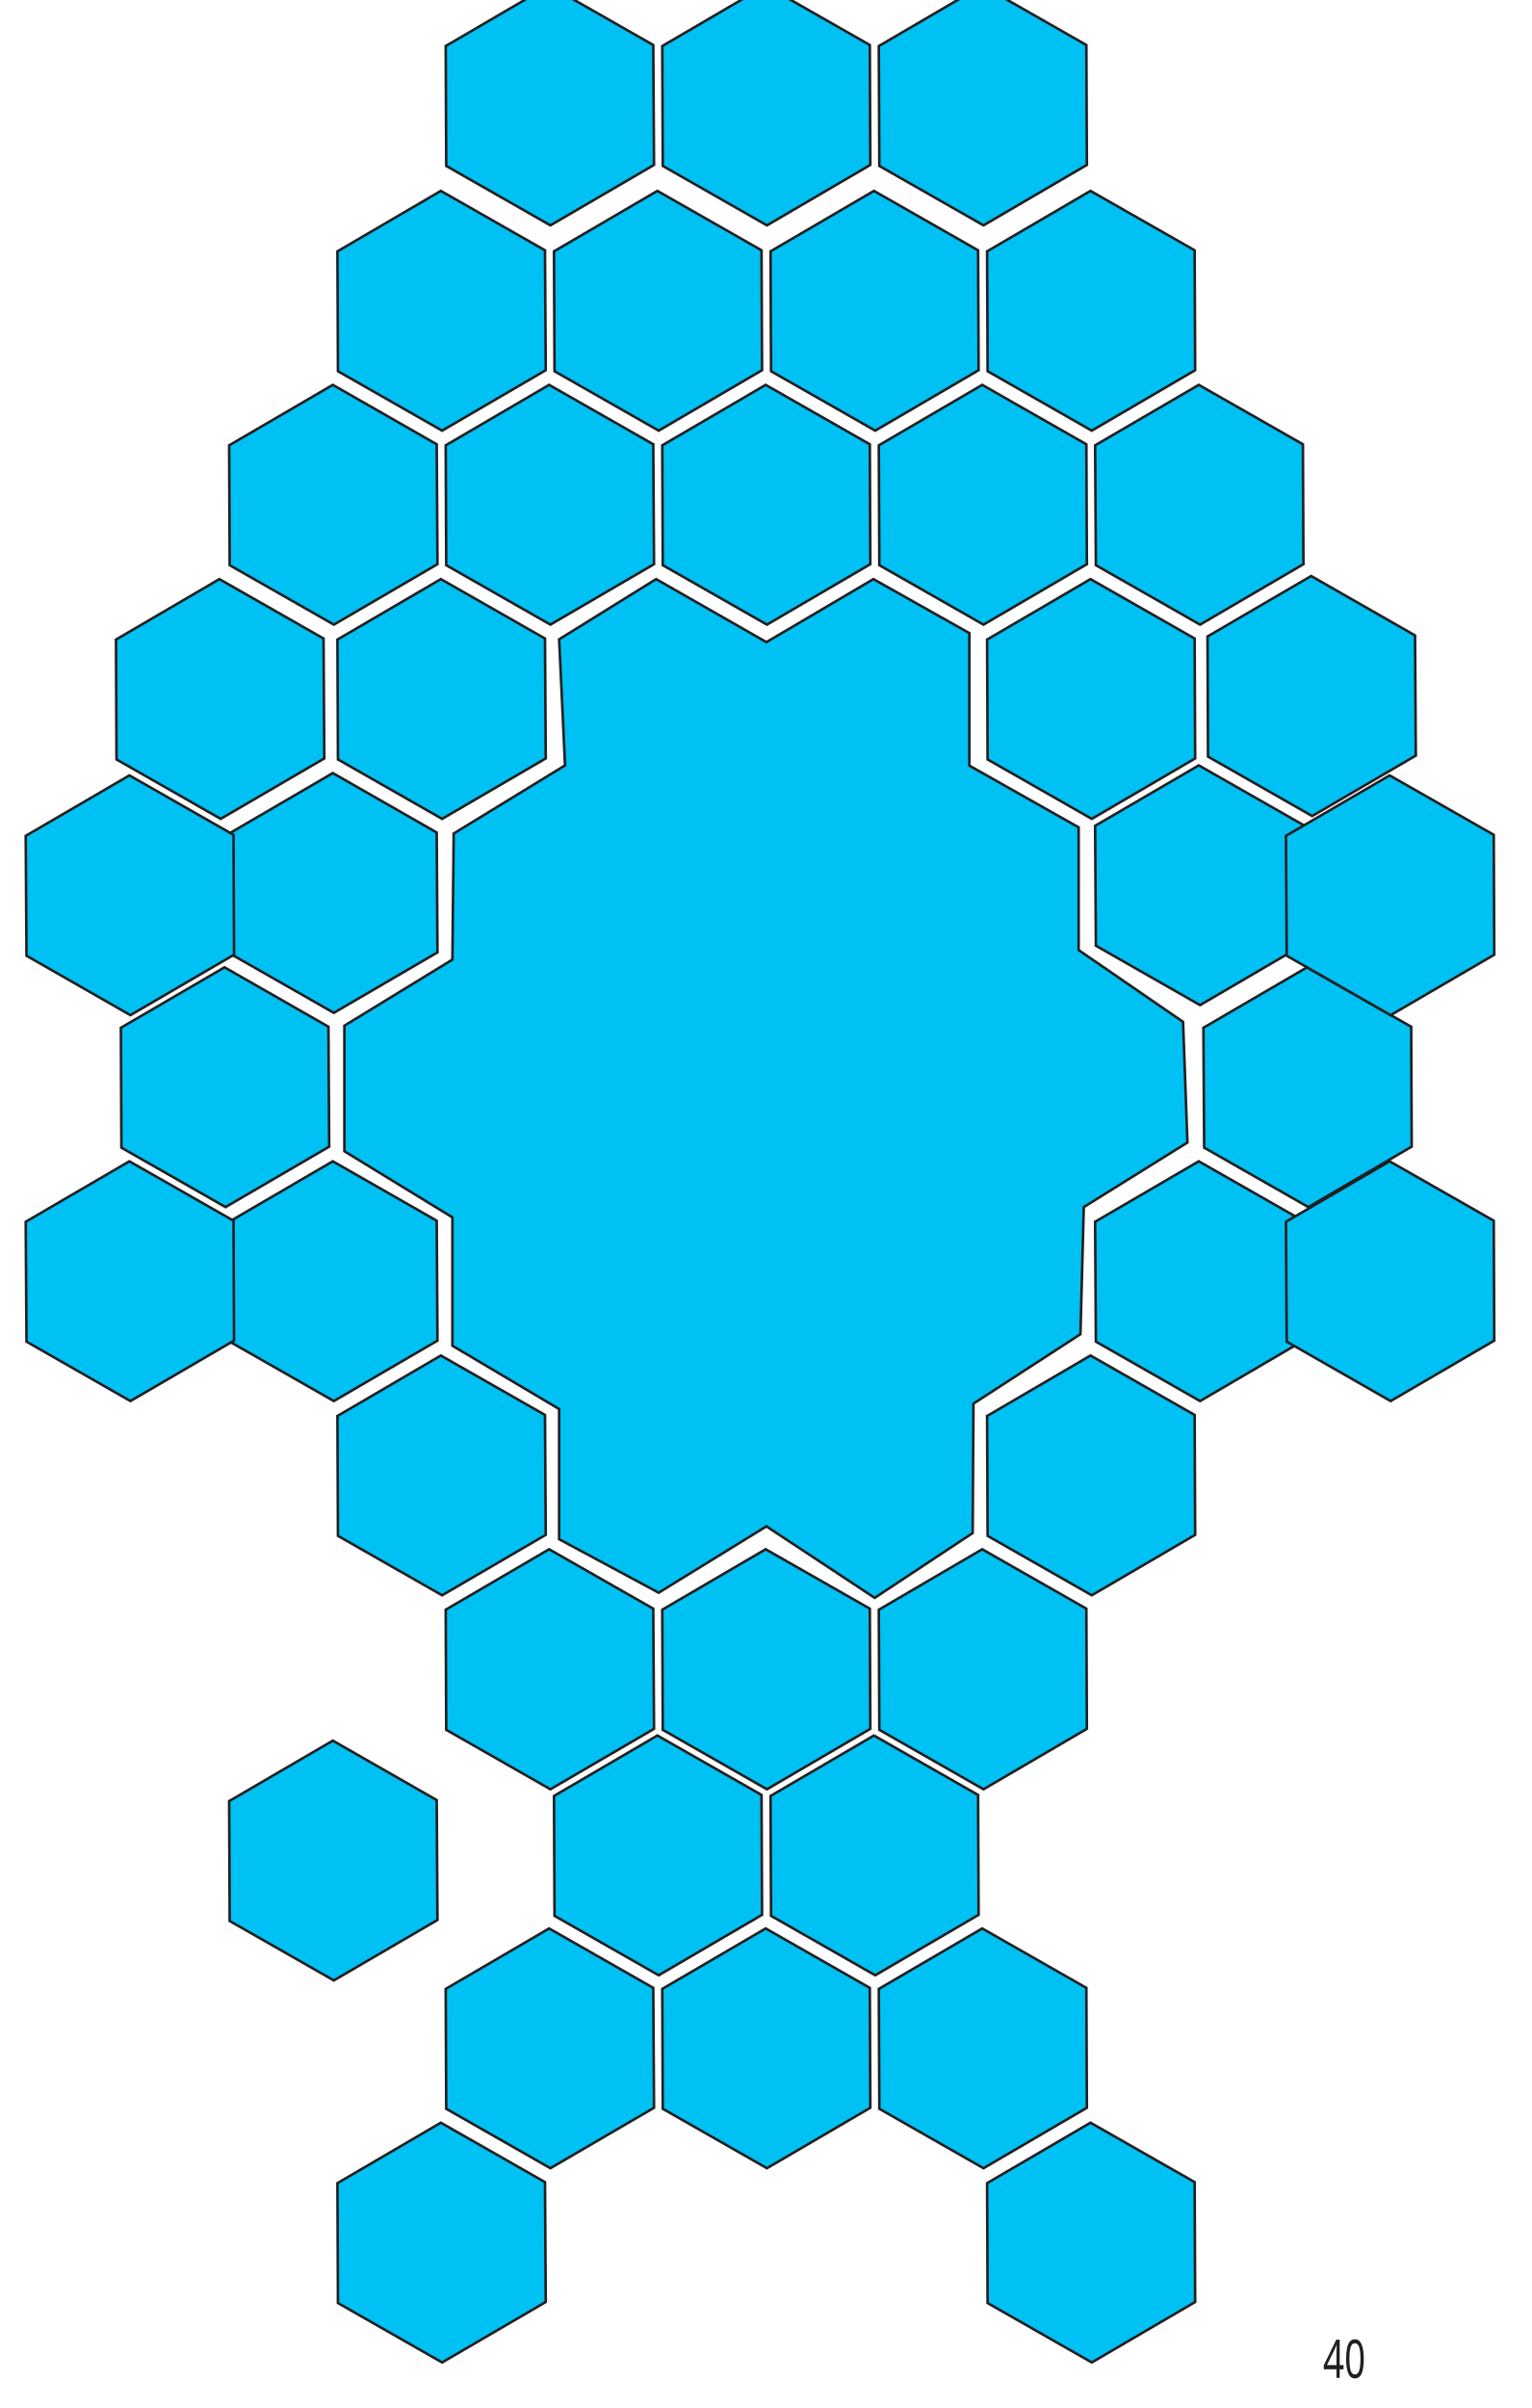
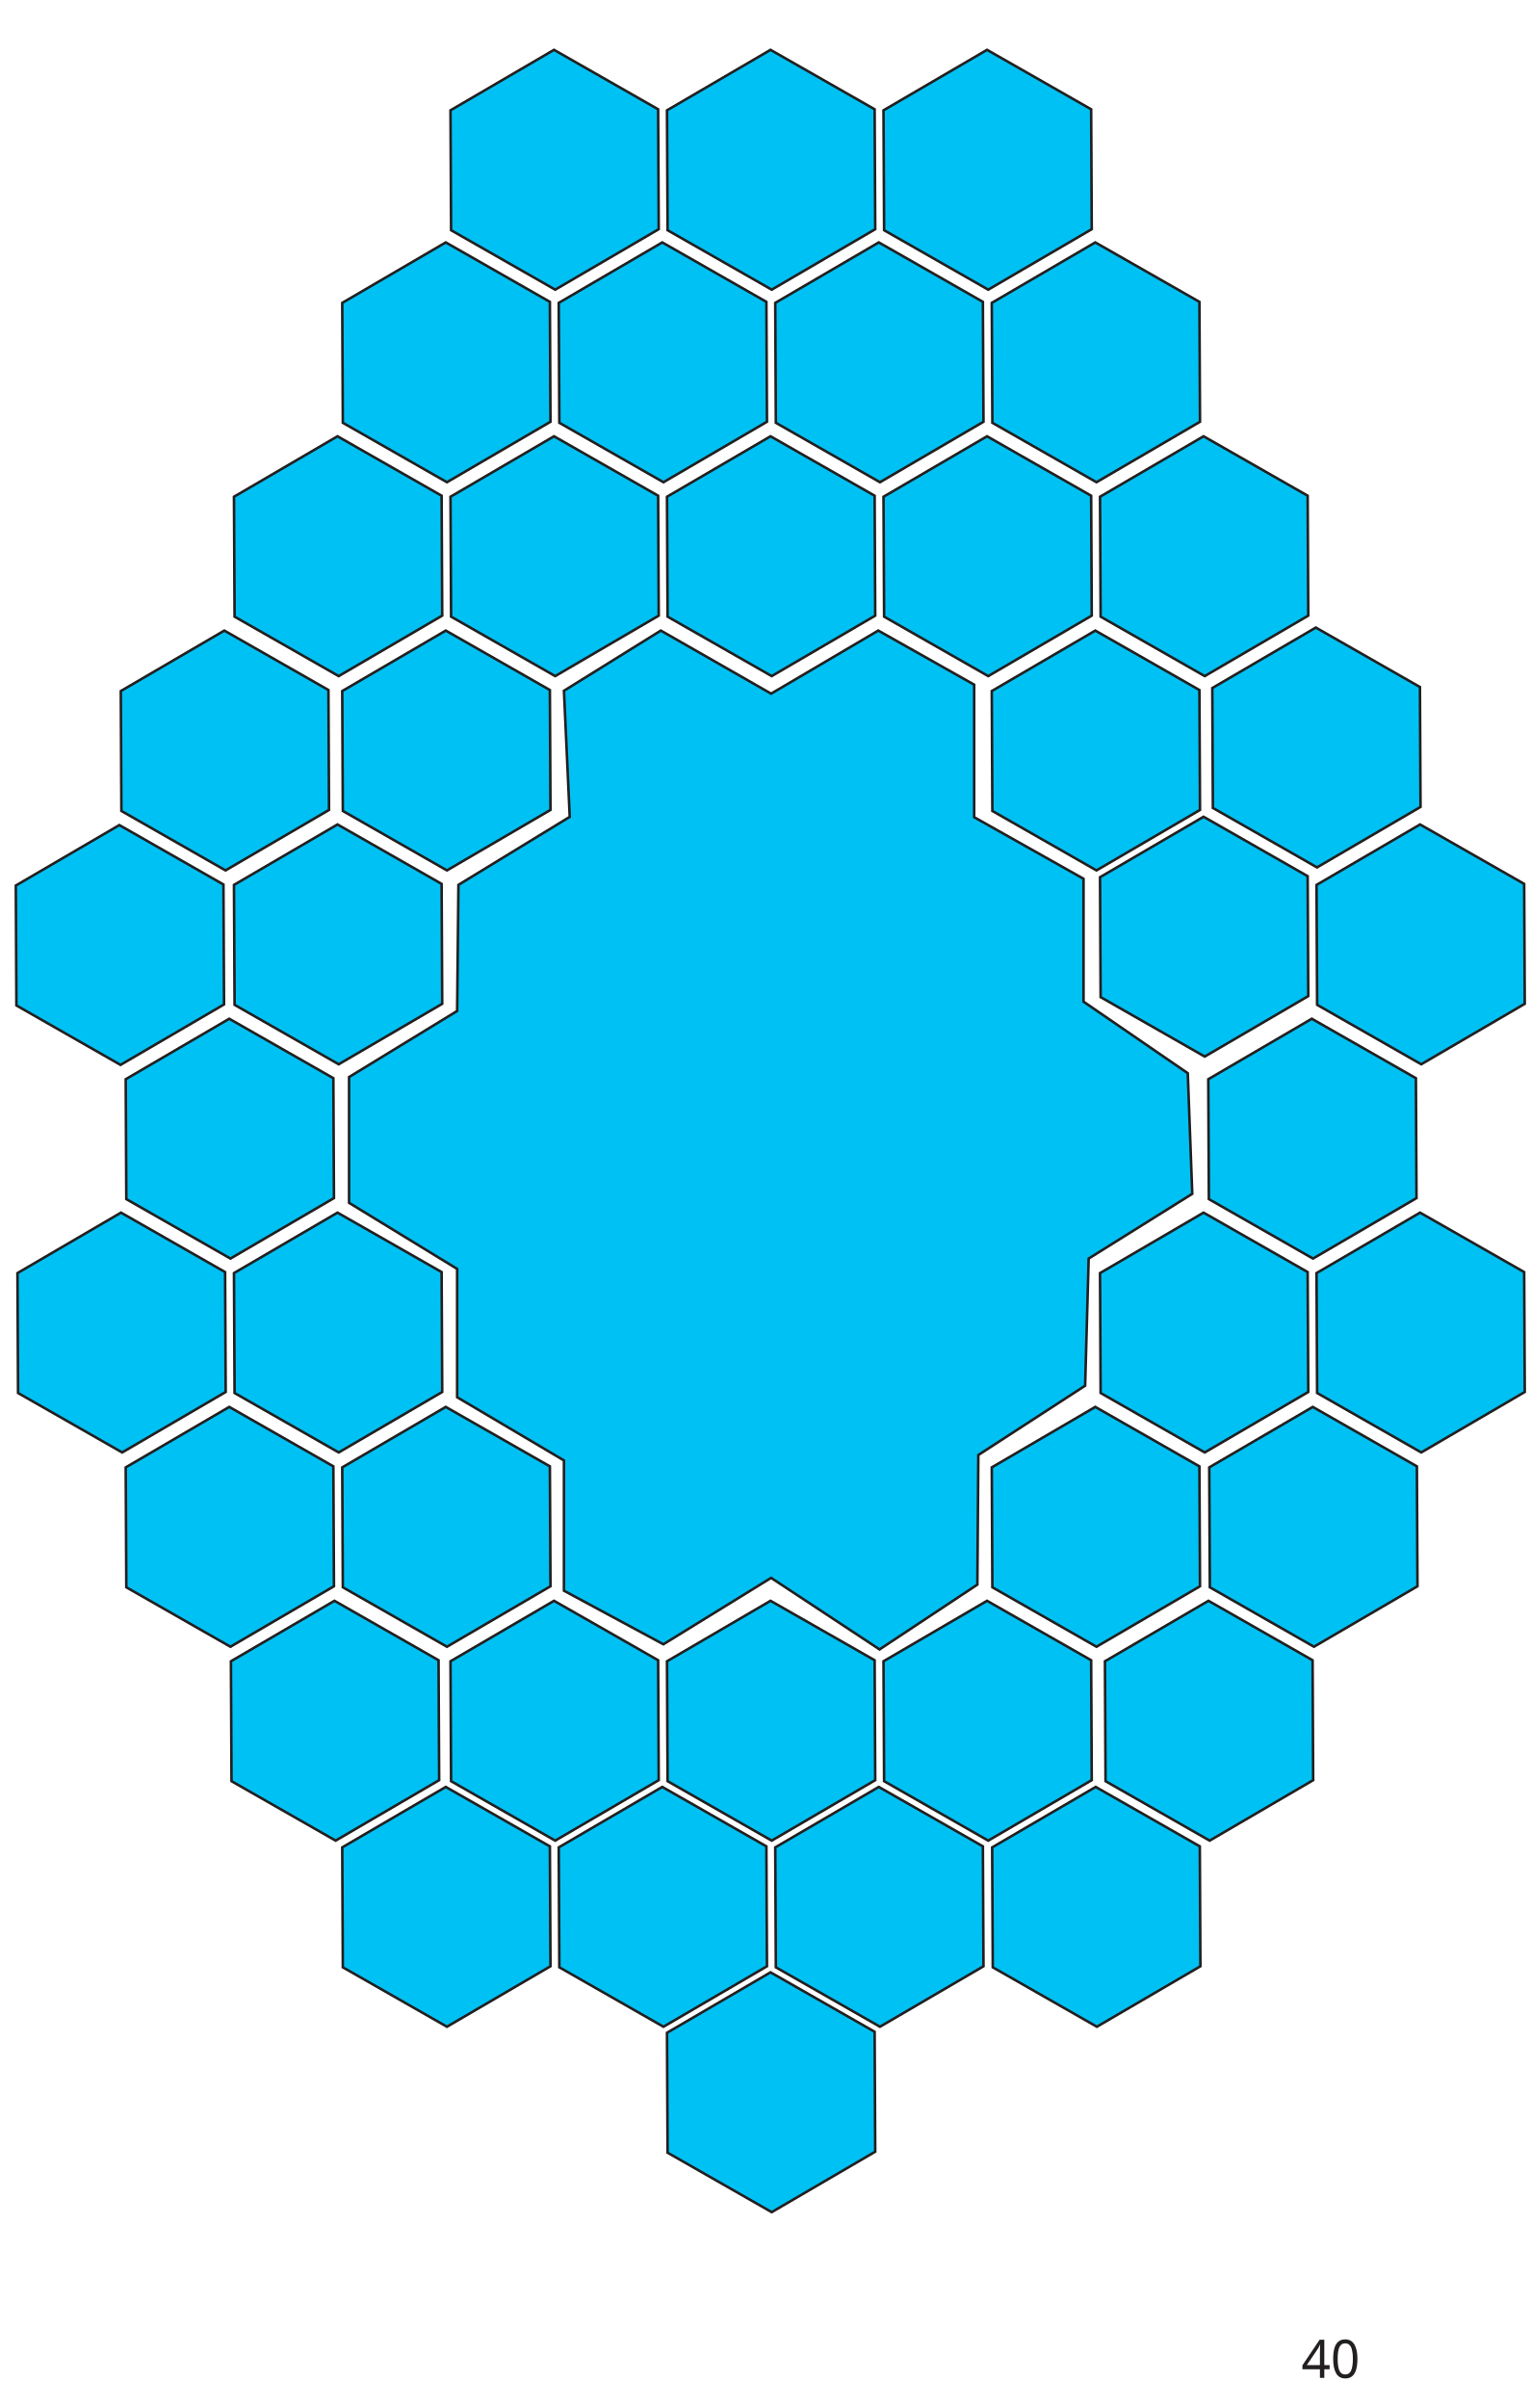
- <svg xmlns="http://www.w3.org/2000/svg" id="Layer_1" version="1.1" viewBox="0 0 595.3 936">
-   <defs>
-     <style>
-       .st0 {
-         fill: #00c1f3;
-         stroke: #231f20;
-         stroke-miterlimit: 10;
-       }
-       .st1 {
-         fill: #231f20;
-         font-family: MyriadPro-Regular, 'Myriad Pro';
-         font-size: 20.7px;
-       }
-     </style>
-   </defs>
-   <polygon class="st0" points="171.4 74.2 131.2 97.7 131.4 144.3 171.9 167.4 212.2 143.9 211.9 97.3 171.4 74.2" />
-   <polygon class="st0" points="255.6 74.2 215.4 97.7 215.6 144.3 256.1 167.4 296.3 143.9 296.1 97.3 255.6 74.2" />
-   <polygon class="st0" points="339.8 74.2 299.6 97.7 299.8 144.3 340.3 167.4 380.5 143.9 380.3 97.3 339.8 74.2" />
-   <polygon class="st0" points="424 74.2 383.8 97.7 384 144.3 424.5 167.4 464.7 143.9 464.5 97.3 424 74.2" />
-   <polygon class="st0" points="129.4 149.6 89.1 173.1 89.3 219.7 129.8 242.8 170.1 219.3 169.8 172.7 129.4 149.6" />
-   <polygon class="st0" points="213.5 149.6 173.3 173.1 173.5 219.7 214 242.8 254.3 219.3 254 172.7 213.5 149.6" />
-   <polygon class="st0" points="297.7 149.6 257.5 173.1 257.7 219.7 298.2 242.8 338.4 219.3 338.2 172.7 297.7 149.6" />
-   <polygon class="st0" points="381.9 149.6 341.7 173.1 341.9 219.7 382.4 242.8 422.6 219.3 422.4 172.7 381.9 149.6" />
-   <polygon class="st0" points="466.1 149.6 425.8 173.1 426.1 219.7 466.6 242.8 506.8 219.3 506.6 172.7 466.1 149.6" />
-   <polygon class="st0" points="171.4 225.1 131.2 248.6 131.4 295.2 171.9 318.3 212.2 294.8 211.9 248.2 171.4 225.1" />
-   <polygon class="st0" points="424 225.1 383.8 248.6 384 295.2 424.5 318.3 464.7 294.8 464.5 248.2 424 225.1" />
-   <polygon class="st0" points="129.4 300.5 89.1 324 89.3 370.6 129.8 393.7 170.1 370.2 169.8 323.6 129.4 300.5" />
-   <polygon class="st0" points="466.1 297.5 425.8 321 426.1 367.6 466.6 390.7 506.8 367.2 506.6 320.6 466.1 297.5" />
-   <polygon class="st0" points="87.3 376 47 399.5 47.2 446.1 87.7 469.2 128 445.7 127.7 399.1 87.3 376" />
-   <polygon class="st0" points="508.2 376 467.9 399.5 468.2 446.1 508.7 469.2 548.9 445.7 548.7 399.1 508.2 376" />
-   <polygon class="st0" points="129.4 451.4 89.1 474.9 89.3 521.5 129.8 544.6 170.1 521.1 169.8 474.5 129.4 451.4" />
-   <polygon class="st0" points="466.1 451.4 425.8 474.9 426.1 521.5 466.6 544.6 506.8 521.1 506.6 474.5 466.1 451.4" />
-   <polygon class="st0" points="171.4 526.9 131.2 550.4 131.4 597 171.9 620.1 212.2 596.6 211.9 550 171.4 526.9" />
-   <polygon class="st0" points="424 526.9 383.8 550.4 384 597 424.5 620.1 464.7 596.6 464.5 550 424 526.9" />
-   <polygon class="st0" points="213.5 602.2 173.3 625.7 173.5 672.4 214 695.5 254.3 672 254 625.3 213.5 602.2" />
-   <polygon class="st0" points="297.7 602.2 257.5 625.7 257.7 672.4 298.2 695.5 338.4 672 338.2 625.3 297.7 602.2" />
-   <polygon class="st0" points="381.9 602.2 341.7 625.7 341.9 672.4 382.4 695.5 422.6 672 422.4 625.3 381.9 602.2" />
-   <polygon class="st0" points="255.6 674.6 215.4 698.1 215.6 744.7 256.1 767.8 296.3 744.3 296.1 697.7 255.6 674.6" />
-   <polygon class="st0" points="339.8 674.6 299.6 698.1 299.8 744.7 340.3 767.8 380.5 744.3 380.3 697.7 339.8 674.6" />
-   <polygon class="st0" points="50.3 301.4 10 324.9 10.3 371.5 50.7 394.6 91 371.1 90.8 324.5 50.3 301.4" />
-   <polygon class="st0" points="540.3 301.4 500 324.9 500.3 371.5 540.7 394.6 581 371.1 580.8 324.5 540.3 301.4" />
-   <polygon class="st0" points="50.3 451.4 10 474.9 10.3 521.5 50.7 544.6 91 521.1 90.8 474.5 50.3 451.4" />
-   <polygon class="st0" points="540.3 451.4 500 474.9 500.3 521.5 540.7 544.6 581 521.1 580.8 474.5 540.3 451.4" />
-   <polygon class="st0" points="213.5 -5.6 173.3 17.9 173.5 64.5 214 87.6 254.3 64.1 254 17.5 213.5 -5.6" />
-   <polygon class="st0" points="297.7 -5.6 257.5 17.9 257.7 64.5 298.2 87.6 338.4 64.1 338.2 17.5 297.7 -5.6" />
-   <polygon class="st0" points="381.9 -5.6 341.7 17.9 341.9 64.5 382.4 87.6 422.6 64.1 422.4 17.5 381.9 -5.6" />
-   <polygon class="st0" points="85.3 225.1 45.1 248.6 45.3 295.2 85.8 318.3 126.1 294.8 125.8 248.2 85.3 225.1" />
-   <polygon class="st0" points="509.8 223.9 469.5 247.4 469.7 294.1 510.2 317.2 550.5 293.7 550.2 247 509.8 223.9" />
-   <polygon class="st0" points="213.5 749.6 173.3 773.1 173.5 819.7 214 842.8 254.3 819.3 254 772.7 213.5 749.6" />
-   <polygon class="st0" points="297.7 749.6 257.5 773.1 257.7 819.7 298.2 842.8 338.4 819.3 338.2 772.7 297.7 749.6" />
-   <polygon class="st0" points="381.9 749.6 341.7 773.1 341.9 819.7 382.4 842.8 422.6 819.3 422.4 772.7 381.9 749.6" />
-   <polygon class="st0" points="171.4 825.1 131.2 848.6 131.4 895.2 171.9 918.3 212.2 894.8 211.9 848.2 171.4 825.1" />
-   <polygon class="st0" points="424 825.1 383.8 848.6 384 895.2 424.5 918.3 464.7 894.8 464.5 848.2 424 825.1" />
-   <polygon class="st0" points="129.4 676.6 89.1 700.1 89.3 746.7 129.8 769.8 170.1 746.3 169.8 699.7 129.4 676.6" />
-   <polygon class="st0" points="217.4 248.5 255.1 225.1 298 249.6 339.6 225.1 376.9 246.1 376.9 297.6 419.4 321.6 419.4 369.3 460 397.2 461.7 444.1 421.4 469.2 420.1 518.6 378.5 545.6 378.2 595.9 340.1 621.1 298 593.3 256.1 619.1 217.4 598.3 217.4 547.7 175.9 523.1 175.9 473.2 133.9 447.5 133.9 398.7 175.9 373 176.4 324 219.7 297.5 217.4 248.5" />
-   <text class="st1" transform="translate(514.4 924.3) scale(.7 1)">
-     <tspan x="0" y="0">40</tspan>
-   </text>
+ <svg xmlns="http://www.w3.org/2000/svg" version="1.1" width="595.276" height="936" viewBox="0 0 595.276 936">
+   <g>
+     <text fill="#231f20" xml:space="preserve" transform="matrix(.9818257 0 -0 1.018511 0 936)" font-size="20.278" font-family="MyriadPro-Regular">
+       <tspan y="-11.483" x="515.366 525.769">40</tspan>
+     </text>
+     <path transform="matrix(1,0,0,-1,173.3235,94.2218)" d="M0 0-40.253-23.506-40.022-70.119 .461-93.226 40.714-69.72 40.483-23.107Z" fill="#00c1f3" />
+     <path transform="matrix(1,0,0,-1,173.3235,94.2218)" stroke-width="1" stroke-linecap="butt" stroke-miterlimit="10" stroke-linejoin="miter" fill="none" stroke="#231f20" d="M0 0-40.253-23.506-40.022-70.119 .461-93.226 40.714-69.72 40.483-23.107 0 0Z" />
+     <path transform="matrix(1,0,0,-1,257.509,94.2218)" d="M0 0-40.253-23.506-40.022-70.119 .461-93.226 40.714-69.72 40.483-23.107Z" fill="#00c1f3" />
+     <path transform="matrix(1,0,0,-1,257.509,94.2218)" stroke-width="1" stroke-linecap="butt" stroke-miterlimit="10" stroke-linejoin="miter" fill="none" stroke="#231f20" d="M0 0-40.253-23.506-40.022-70.119 .461-93.226 40.714-69.72 40.483-23.107 0 0Z" />
+     <path transform="matrix(1,0,0,-1,341.6946,94.2218)" d="M0 0-40.253-23.506-40.022-70.119 .461-93.226 40.714-69.72 40.483-23.107Z" fill="#00c1f3" />
+     <path transform="matrix(1,0,0,-1,341.6946,94.2218)" stroke-width="1" stroke-linecap="butt" stroke-miterlimit="10" stroke-linejoin="miter" fill="none" stroke="#231f20" d="M0 0-40.253-23.506-40.022-70.119 .461-93.226 40.714-69.72 40.483-23.107 0 0Z" />
+     <path transform="matrix(1,0,0,-1,425.8802,94.2218)" d="M0 0-40.253-23.506-40.022-70.119 .461-93.226 40.714-69.72 40.483-23.107Z" fill="#00c1f3" />
+     <path transform="matrix(1,0,0,-1,425.8802,94.2218)" stroke-width="1" stroke-linecap="butt" stroke-miterlimit="10" stroke-linejoin="miter" fill="none" stroke="#231f20" d="M0 0-40.253-23.506-40.022-70.119 .461-93.226 40.714-69.72 40.483-23.107 0 0Z" />
+     <path transform="matrix(1,0,0,-1,131.2307,169.5828)" d="M0 0-40.253-23.506-40.022-70.119 .461-93.226 40.714-69.72 40.483-23.107Z" fill="#00c1f3" />
+     <path transform="matrix(1,0,0,-1,131.2307,169.5828)" stroke-width="1" stroke-linecap="butt" stroke-miterlimit="10" stroke-linejoin="miter" fill="none" stroke="#231f20" d="M0 0-40.253-23.506-40.022-70.119 .461-93.226 40.714-69.72 40.483-23.107 0 0Z" />
+     <path transform="matrix(1,0,0,-1,215.4162,169.5828)" d="M0 0-40.253-23.506-40.022-70.119 .461-93.226 40.714-69.72 40.483-23.107Z" fill="#00c1f3" />
+     <path transform="matrix(1,0,0,-1,215.4162,169.5828)" stroke-width="1" stroke-linecap="butt" stroke-miterlimit="10" stroke-linejoin="miter" fill="none" stroke="#231f20" d="M0 0-40.253-23.506-40.022-70.119 .461-93.226 40.714-69.72 40.483-23.107 0 0Z" />
+     <path transform="matrix(1,0,0,-1,299.6018,169.5828)" d="M0 0-40.253-23.506-40.022-70.119 .461-93.226 40.714-69.72 40.483-23.107Z" fill="#00c1f3" />
+     <path transform="matrix(1,0,0,-1,299.6018,169.5828)" stroke-width="1" stroke-linecap="butt" stroke-miterlimit="10" stroke-linejoin="miter" fill="none" stroke="#231f20" d="M0 0-40.253-23.506-40.022-70.119 .461-93.226 40.714-69.72 40.483-23.107 0 0Z" />
+     <path transform="matrix(1,0,0,-1,383.7874,169.5828)" d="M0 0-40.253-23.506-40.022-70.119 .461-93.226 40.714-69.72 40.483-23.107Z" fill="#00c1f3" />
+     <path transform="matrix(1,0,0,-1,383.7874,169.5828)" stroke-width="1" stroke-linecap="butt" stroke-miterlimit="10" stroke-linejoin="miter" fill="none" stroke="#231f20" d="M0 0-40.253-23.506-40.022-70.119 .461-93.226 40.714-69.72 40.483-23.107 0 0Z" />
+     <path transform="matrix(1,0,0,-1,467.973,169.5828)" d="M0 0-40.253-23.506-40.022-70.119 .461-93.226 40.714-69.72 40.483-23.107Z" fill="#00c1f3" />
+     <path transform="matrix(1,0,0,-1,467.973,169.5828)" stroke-width="1" stroke-linecap="butt" stroke-miterlimit="10" stroke-linejoin="miter" fill="none" stroke="#231f20" d="M0 0-40.253-23.506-40.022-70.119 .461-93.226 40.714-69.72 40.483-23.107 0 0Z" />
+     <path transform="matrix(1,0,0,-1,299.6018,19.37262)" d="M0 0-40.253-23.506-40.022-70.119 .461-93.226 40.714-69.72 40.483-23.107Z" fill="#00c1f3" />
+     <path transform="matrix(1,0,0,-1,299.6018,19.37262)" stroke-width="1" stroke-linecap="butt" stroke-miterlimit="10" stroke-linejoin="miter" fill="none" stroke="#231f20" d="M0 0-40.253-23.506-40.022-70.119 .461-93.226 40.714-69.72 40.483-23.107 0 0Z" />
+     <path transform="matrix(1,0,0,-1,215.4162,19.37262)" d="M0 0-40.253-23.506-40.022-70.119 .461-93.226 40.714-69.72 40.483-23.107Z" fill="#00c1f3" />
+     <path transform="matrix(1,0,0,-1,215.4162,19.37262)" stroke-width="1" stroke-linecap="butt" stroke-miterlimit="10" stroke-linejoin="miter" fill="none" stroke="#231f20" d="M0 0-40.253-23.506-40.022-70.119 .461-93.226 40.714-69.72 40.483-23.107 0 0Z" />
+     <path transform="matrix(1,0,0,-1,511.6277,243.9383)" d="M0 0-40.253-23.506-40.022-70.119 .461-93.226 40.714-69.72 40.483-23.107Z" fill="#00c1f3" />
+     <path transform="matrix(1,0,0,-1,511.6277,243.9383)" stroke-width="1" stroke-linecap="butt" stroke-miterlimit="10" stroke-linejoin="miter" fill="none" stroke="#231f20" d="M0 0-40.253-23.506-40.022-70.119 .461-93.226 40.714-69.72 40.483-23.107 0 0Z" />
+     <path transform="matrix(1,0,0,-1,173.3235,245.1056)" d="M0 0-40.253-23.506-40.022-70.119 .461-93.226 40.714-69.72 40.483-23.107Z" fill="#00c1f3" />
+     <path transform="matrix(1,0,0,-1,173.3235,245.1056)" stroke-width="1" stroke-linecap="butt" stroke-miterlimit="10" stroke-linejoin="miter" fill="none" stroke="#231f20" d="M0 0-40.253-23.506-40.022-70.119 .461-93.226 40.714-69.72 40.483-23.107 0 0Z" />
+     <path transform="matrix(1,0,0,-1,425.8802,245.1056)" d="M0 0-40.253-23.506-40.022-70.119 .461-93.226 40.714-69.72 40.483-23.107Z" fill="#00c1f3" />
+     <path transform="matrix(1,0,0,-1,425.8802,245.1056)" stroke-width="1" stroke-linecap="butt" stroke-miterlimit="10" stroke-linejoin="miter" fill="none" stroke="#231f20" d="M0 0-40.253-23.506-40.022-70.119 .461-93.226 40.714-69.72 40.483-23.107 0 0Z" />
+     <path transform="matrix(1,0,0,-1,131.2307,320.4667)" d="M0 0-40.253-23.506-40.022-70.119 .461-93.226 40.714-69.72 40.483-23.107Z" fill="#00c1f3" />
+     <path transform="matrix(1,0,0,-1,131.2307,320.4667)" stroke-width="1" stroke-linecap="butt" stroke-miterlimit="10" stroke-linejoin="miter" fill="none" stroke="#231f20" d="M0 0-40.253-23.506-40.022-70.119 .461-93.226 40.714-69.72 40.483-23.107 0 0Z" />
+     <path transform="matrix(1,0,0,-1,467.973,317.4667)" d="M0 0-40.253-23.506-40.022-70.119 .461-93.226 40.714-69.72 40.483-23.107Z" fill="#00c1f3" />
+     <path transform="matrix(1,0,0,-1,467.973,317.4667)" stroke-width="1" stroke-linecap="butt" stroke-miterlimit="10" stroke-linejoin="miter" fill="none" stroke="#231f20" d="M0 0-40.253-23.506-40.022-70.119 .461-93.226 40.714-69.72 40.483-23.107 0 0Z" />
+     <path transform="matrix(1,0,0,-1,89.1379,395.9894)" d="M0 0-40.253-23.506-40.022-70.119 .461-93.226 40.714-69.72 40.483-23.107Z" fill="#00c1f3" />
+     <path transform="matrix(1,0,0,-1,89.1379,395.9894)" stroke-width="1" stroke-linecap="butt" stroke-miterlimit="10" stroke-linejoin="miter" fill="none" stroke="#231f20" d="M0 0-40.253-23.506-40.022-70.119 .461-93.226 40.714-69.72 40.483-23.107 0 0Z" />
+     <path transform="matrix(1,0,0,-1,510.0658,395.9894)" d="M0 0-40.253-23.506-40.022-70.119 .461-93.226 40.714-69.72 40.483-23.107Z" fill="#00c1f3" />
+     <path transform="matrix(1,0,0,-1,510.0658,395.9894)" stroke-width="1" stroke-linecap="butt" stroke-miterlimit="10" stroke-linejoin="miter" fill="none" stroke="#231f20" d="M0 0-40.253-23.506-40.022-70.119 .461-93.226 40.714-69.72 40.483-23.107 0 0Z" />
+     <path transform="matrix(1,0,0,-1,131.2307,471.3505)" d="M0 0-40.253-23.506-40.022-70.119 .461-93.226 40.714-69.72 40.483-23.107Z" fill="#00c1f3" />
+     <path transform="matrix(1,0,0,-1,131.2307,471.3505)" stroke-width="1" stroke-linecap="butt" stroke-miterlimit="10" stroke-linejoin="miter" fill="none" stroke="#231f20" d="M0 0-40.253-23.506-40.022-70.119 .461-93.226 40.714-69.72 40.483-23.107 0 0Z" />
+     <path transform="matrix(1,0,0,-1,467.973,471.3505)" d="M0 0-40.253-23.506-40.022-70.119 .461-93.226 40.714-69.72 40.483-23.107Z" fill="#00c1f3" />
+     <path transform="matrix(1,0,0,-1,467.973,471.3505)" stroke-width="1" stroke-linecap="butt" stroke-miterlimit="10" stroke-linejoin="miter" fill="none" stroke="#231f20" d="M0 0-40.253-23.506-40.022-70.119 .461-93.226 40.714-69.72 40.483-23.107 0 0Z" />
+     <path transform="matrix(1,0,0,-1,173.3235,546.8732)" d="M0 0-40.253-23.506-40.022-70.119 .461-93.226 40.714-69.72 40.483-23.107Z" fill="#00c1f3" />
+     <path transform="matrix(1,0,0,-1,173.3235,546.8732)" stroke-width="1" stroke-linecap="butt" stroke-miterlimit="10" stroke-linejoin="miter" fill="none" stroke="#231f20" d="M0 0-40.253-23.506-40.022-70.119 .461-93.226 40.714-69.72 40.483-23.107 0 0Z" />
+     <path transform="matrix(1,0,0,-1,425.8802,546.8732)" d="M0 0-40.253-23.506-40.022-70.119 .461-93.226 40.714-69.72 40.483-23.107Z" fill="#00c1f3" />
+     <path transform="matrix(1,0,0,-1,425.8802,546.8732)" stroke-width="1" stroke-linecap="butt" stroke-miterlimit="10" stroke-linejoin="miter" fill="none" stroke="#231f20" d="M0 0-40.253-23.506-40.022-70.119 .461-93.226 40.714-69.72 40.483-23.107 0 0Z" />
+     <path transform="matrix(1,0,0,-1,215.4162,622.2343)" d="M0 0-40.253-23.506-40.022-70.119 .461-93.226 40.714-69.72 40.483-23.107Z" fill="#00c1f3" />
+     <path transform="matrix(1,0,0,-1,215.4162,622.2343)" stroke-width="1" stroke-linecap="butt" stroke-miterlimit="10" stroke-linejoin="miter" fill="none" stroke="#231f20" d="M0 0-40.253-23.506-40.022-70.119 .461-93.226 40.714-69.72 40.483-23.107 0 0Z" />
+     <path transform="matrix(1,0,0,-1,299.6018,622.2343)" d="M0 0-40.253-23.506-40.022-70.119 .461-93.226 40.714-69.72 40.483-23.107Z" fill="#00c1f3" />
+     <path transform="matrix(1,0,0,-1,299.6018,622.2343)" stroke-width="1" stroke-linecap="butt" stroke-miterlimit="10" stroke-linejoin="miter" fill="none" stroke="#231f20" d="M0 0-40.253-23.506-40.022-70.119 .461-93.226 40.714-69.72 40.483-23.107 0 0Z" />
+     <path transform="matrix(1,0,0,-1,383.7874,622.2343)" d="M0 0-40.253-23.506-40.022-70.119 .461-93.226 40.714-69.72 40.483-23.107Z" fill="#00c1f3" />
+     <path transform="matrix(1,0,0,-1,383.7874,622.2343)" stroke-width="1" stroke-linecap="butt" stroke-miterlimit="10" stroke-linejoin="miter" fill="none" stroke="#231f20" d="M0 0-40.253-23.506-40.022-70.119 .461-93.226 40.714-69.72 40.483-23.107 0 0Z" />
+     <path transform="matrix(1,0,0,-1,341.6946,694.5786)" d="M0 0-40.253-23.506-40.022-70.119 .461-93.226 40.714-69.72 40.483-23.107Z" fill="#00c1f3" />
+     <path transform="matrix(1,0,0,-1,341.6946,694.5786)" stroke-width="1" stroke-linecap="butt" stroke-miterlimit="10" stroke-linejoin="miter" fill="none" stroke="#231f20" d="M0 0-40.253-23.506-40.022-70.119 .461-93.226 40.714-69.72 40.483-23.107 0 0Z" />
+     <path transform="matrix(1,0,0,-1,426.0339,694.5786)" d="M0 0-40.253-23.506-40.022-70.119 .461-93.226 40.714-69.72 40.483-23.107Z" fill="#00c1f3" />
+     <path transform="matrix(1,0,0,-1,426.0339,694.5786)" stroke-width="1" stroke-linecap="butt" stroke-miterlimit="10" stroke-linejoin="miter" fill="none" stroke="#231f20" d="M0 0-40.253-23.506-40.022-70.119 .461-93.226 40.714-69.72 40.483-23.107 0 0Z" />
+     <path transform="matrix(1,0,0,-1,552.1586,471.3505)" d="M0 0-40.253-23.506-40.022-70.119 .461-93.226 40.714-69.72 40.483-23.107Z" fill="#00c1f3" />
+     <path transform="matrix(1,0,0,-1,552.1586,471.3505)" stroke-width="1" stroke-linecap="butt" stroke-miterlimit="10" stroke-linejoin="miter" fill="none" stroke="#231f20" d="M0 0-40.253-23.506-40.022-70.119 .461-93.226 40.714-69.72 40.483-23.107 0 0Z" />
+     <path transform="matrix(1,0,0,-1,299.6018,766.6469)" d="M0 0-40.253-23.506-40.022-70.119 .461-93.226 40.714-69.72 40.483-23.107Z" fill="#00c1f3" />
+     <path transform="matrix(1,0,0,-1,299.6018,766.6469)" stroke-width="1" stroke-linecap="butt" stroke-miterlimit="10" stroke-linejoin="miter" fill="none" stroke="#231f20" d="M0 0-40.253-23.506-40.022-70.119 .461-93.226 40.714-69.72 40.483-23.107 0 0Z" />
+     <path transform="matrix(1,0,0,-1,47.0451,471.3505)" d="M0 0-40.253-23.506-40.022-70.119 .461-93.226 40.714-69.72 40.483-23.107Z" fill="#00c1f3" />
+     <path transform="matrix(1,0,0,-1,47.0451,471.3505)" stroke-width="1" stroke-linecap="butt" stroke-miterlimit="10" stroke-linejoin="miter" fill="none" stroke="#231f20" d="M0 0-40.253-23.506-40.022-70.119 .461-93.226 40.714-69.72 40.483-23.107 0 0Z" />
+     <path transform="matrix(1,0,0,-1,89.1379,546.8732)" d="M0 0-40.253-23.506-40.022-70.119 .461-93.226 40.714-69.72 40.483-23.107Z" fill="#00c1f3" />
+     <path transform="matrix(1,0,0,-1,89.1379,546.8732)" stroke-width="1" stroke-linecap="butt" stroke-miterlimit="10" stroke-linejoin="miter" fill="none" stroke="#231f20" d="M0 0-40.253-23.506-40.022-70.119 .461-93.226 40.714-69.72 40.483-23.107 0 0Z" />
+     <path transform="matrix(1,0,0,-1,130.0414,622.2343)" d="M0 0-40.253-23.506-40.022-70.119 .461-93.226 40.714-69.72 40.483-23.107Z" fill="#00c1f3" />
+     <path transform="matrix(1,0,0,-1,130.0414,622.2343)" stroke-width="1" stroke-linecap="butt" stroke-miterlimit="10" stroke-linejoin="miter" fill="none" stroke="#231f20" d="M0 0-40.253-23.506-40.022-70.119 .461-93.226 40.714-69.72 40.483-23.107 0 0Z" />
+     <path transform="matrix(1,0,0,-1,469.8884,622.2343)" d="M0 0-40.253-23.506-40.022-70.119 .461-93.226 40.714-69.72 40.483-23.107Z" fill="#00c1f3" />
+     <path transform="matrix(1,0,0,-1,469.8884,622.2343)" stroke-width="1" stroke-linecap="butt" stroke-miterlimit="10" stroke-linejoin="miter" fill="none" stroke="#231f20" d="M0 0-40.253-23.506-40.022-70.119 .461-93.226 40.714-69.72 40.483-23.107 0 0Z" />
+     <path transform="matrix(1,0,0,-1,510.4447,546.8732)" d="M0 0-40.253-23.506-40.022-70.119 .461-93.226 40.714-69.72 40.483-23.107Z" fill="#00c1f3" />
+     <path transform="matrix(1,0,0,-1,510.4447,546.8732)" stroke-width="1" stroke-linecap="butt" stroke-miterlimit="10" stroke-linejoin="miter" fill="none" stroke="#231f20" d="M0 0-40.253-23.506-40.022-70.119 .461-93.226 40.714-69.72 40.483-23.107 0 0Z" />
+     <path transform="matrix(1,0,0,-1,46.4029,320.7055)" d="M0 0-40.253-23.506-40.022-70.119 .461-93.226 40.714-69.72 40.483-23.107Z" fill="#00c1f3" />
+     <path transform="matrix(1,0,0,-1,46.4029,320.7055)" stroke-width="1" stroke-linecap="butt" stroke-miterlimit="10" stroke-linejoin="miter" fill="none" stroke="#231f20" d="M0 0-40.253-23.506-40.022-70.119 .461-93.226 40.714-69.72 40.483-23.107 0 0Z" />
+     <path transform="matrix(1,0,0,-1,552.1586,320.4667)" d="M0 0-40.253-23.506-40.022-70.119 .461-93.226 40.714-69.72 40.483-23.107Z" fill="#00c1f3" />
+     <path transform="matrix(1,0,0,-1,552.1586,320.4667)" stroke-width="1" stroke-linecap="butt" stroke-miterlimit="10" stroke-linejoin="miter" fill="none" stroke="#231f20" d="M0 0-40.253-23.506-40.022-70.119 .461-93.226 40.714-69.72 40.483-23.107 0 0Z" />
+     <path transform="matrix(1,0,0,-1,257.509,694.5786)" d="M0 0-40.253-23.506-40.022-70.119 .461-93.226 40.714-69.72 40.483-23.107Z" fill="#00c1f3" />
+     <path transform="matrix(1,0,0,-1,257.509,694.5786)" stroke-width="1" stroke-linecap="butt" stroke-miterlimit="10" stroke-linejoin="miter" fill="none" stroke="#231f20" d="M0 0-40.253-23.506-40.022-70.119 .461-93.226 40.714-69.72 40.483-23.107 0 0Z" />
+     <path transform="matrix(1,0,0,-1,173.3235,694.5786)" d="M0 0-40.253-23.506-40.022-70.119 .461-93.226 40.714-69.72 40.483-23.107Z" fill="#00c1f3" />
+     <path transform="matrix(1,0,0,-1,173.3235,694.5786)" stroke-width="1" stroke-linecap="butt" stroke-miterlimit="10" stroke-linejoin="miter" fill="none" stroke="#231f20" d="M0 0-40.253-23.506-40.022-70.119 .461-93.226 40.714-69.72 40.483-23.107 0 0Z" />
+     <path transform="matrix(1,0,0,-1,383.7874,19.37262)" d="M0 0-40.253-23.506-40.022-70.119 .461-93.226 40.714-69.72 40.483-23.107Z" fill="#00c1f3" />
+     <path transform="matrix(1,0,0,-1,383.7874,19.37262)" stroke-width="1" stroke-linecap="butt" stroke-miterlimit="10" stroke-linejoin="miter" fill="none" stroke="#231f20" d="M0 0-40.253-23.506-40.022-70.119 .461-93.226 40.714-69.72 40.483-23.107 0 0Z" />
+     <path transform="matrix(1,0,0,-1,87.2225,245.1056)" d="M0 0-40.253-23.506-40.022-70.119 .461-93.226 40.714-69.72 40.483-23.107Z" fill="#00c1f3" />
+     <path transform="matrix(1,0,0,-1,87.2225,245.1056)" stroke-width="1" stroke-linecap="butt" stroke-miterlimit="10" stroke-linejoin="miter" fill="none" stroke="#231f20" d="M0 0-40.253-23.506-40.022-70.119 .461-93.226 40.714-69.72 40.483-23.107 0 0Z" />
+     <path transform="matrix(1,0,0,-1,219.2799,268.5055)" d="M0 0 37.662 23.4 80.552-1.122 122.216 23.4 159.504 2.37V-49.136L202.031-73.08V-120.844L242.561-148.655 244.307-195.546 204.026-220.71 202.654-270.122 161.126-297.06 160.751-347.443 122.715-372.634 80.552-344.824 38.66-370.639 0-349.812V-299.18L-41.529-274.612V-224.728L-83.556-199.038V-150.151L-41.529-124.461-41.03-75.45 2.245-49.011Z" fill="#00c1f3" />
+     <path transform="matrix(1,0,0,-1,219.2799,268.5055)" stroke-width="1" stroke-linecap="butt" stroke-miterlimit="10" stroke-linejoin="miter" fill="none" stroke="#231f20" d="M0 0 37.662 23.4 80.552-1.122 122.216 23.4 159.504 2.37V-49.136L202.031-73.08V-120.844L242.561-148.655 244.307-195.546 204.026-220.71 202.654-270.122 161.126-297.06 160.751-347.443 122.715-372.634 80.552-344.824 38.66-370.639 0-349.812V-299.18L-41.529-274.612V-224.728L-83.556-199.038V-150.151L-41.529-124.461-41.03-75.45 2.245-49.011 0 0Z" />
+   </g>
</svg>
